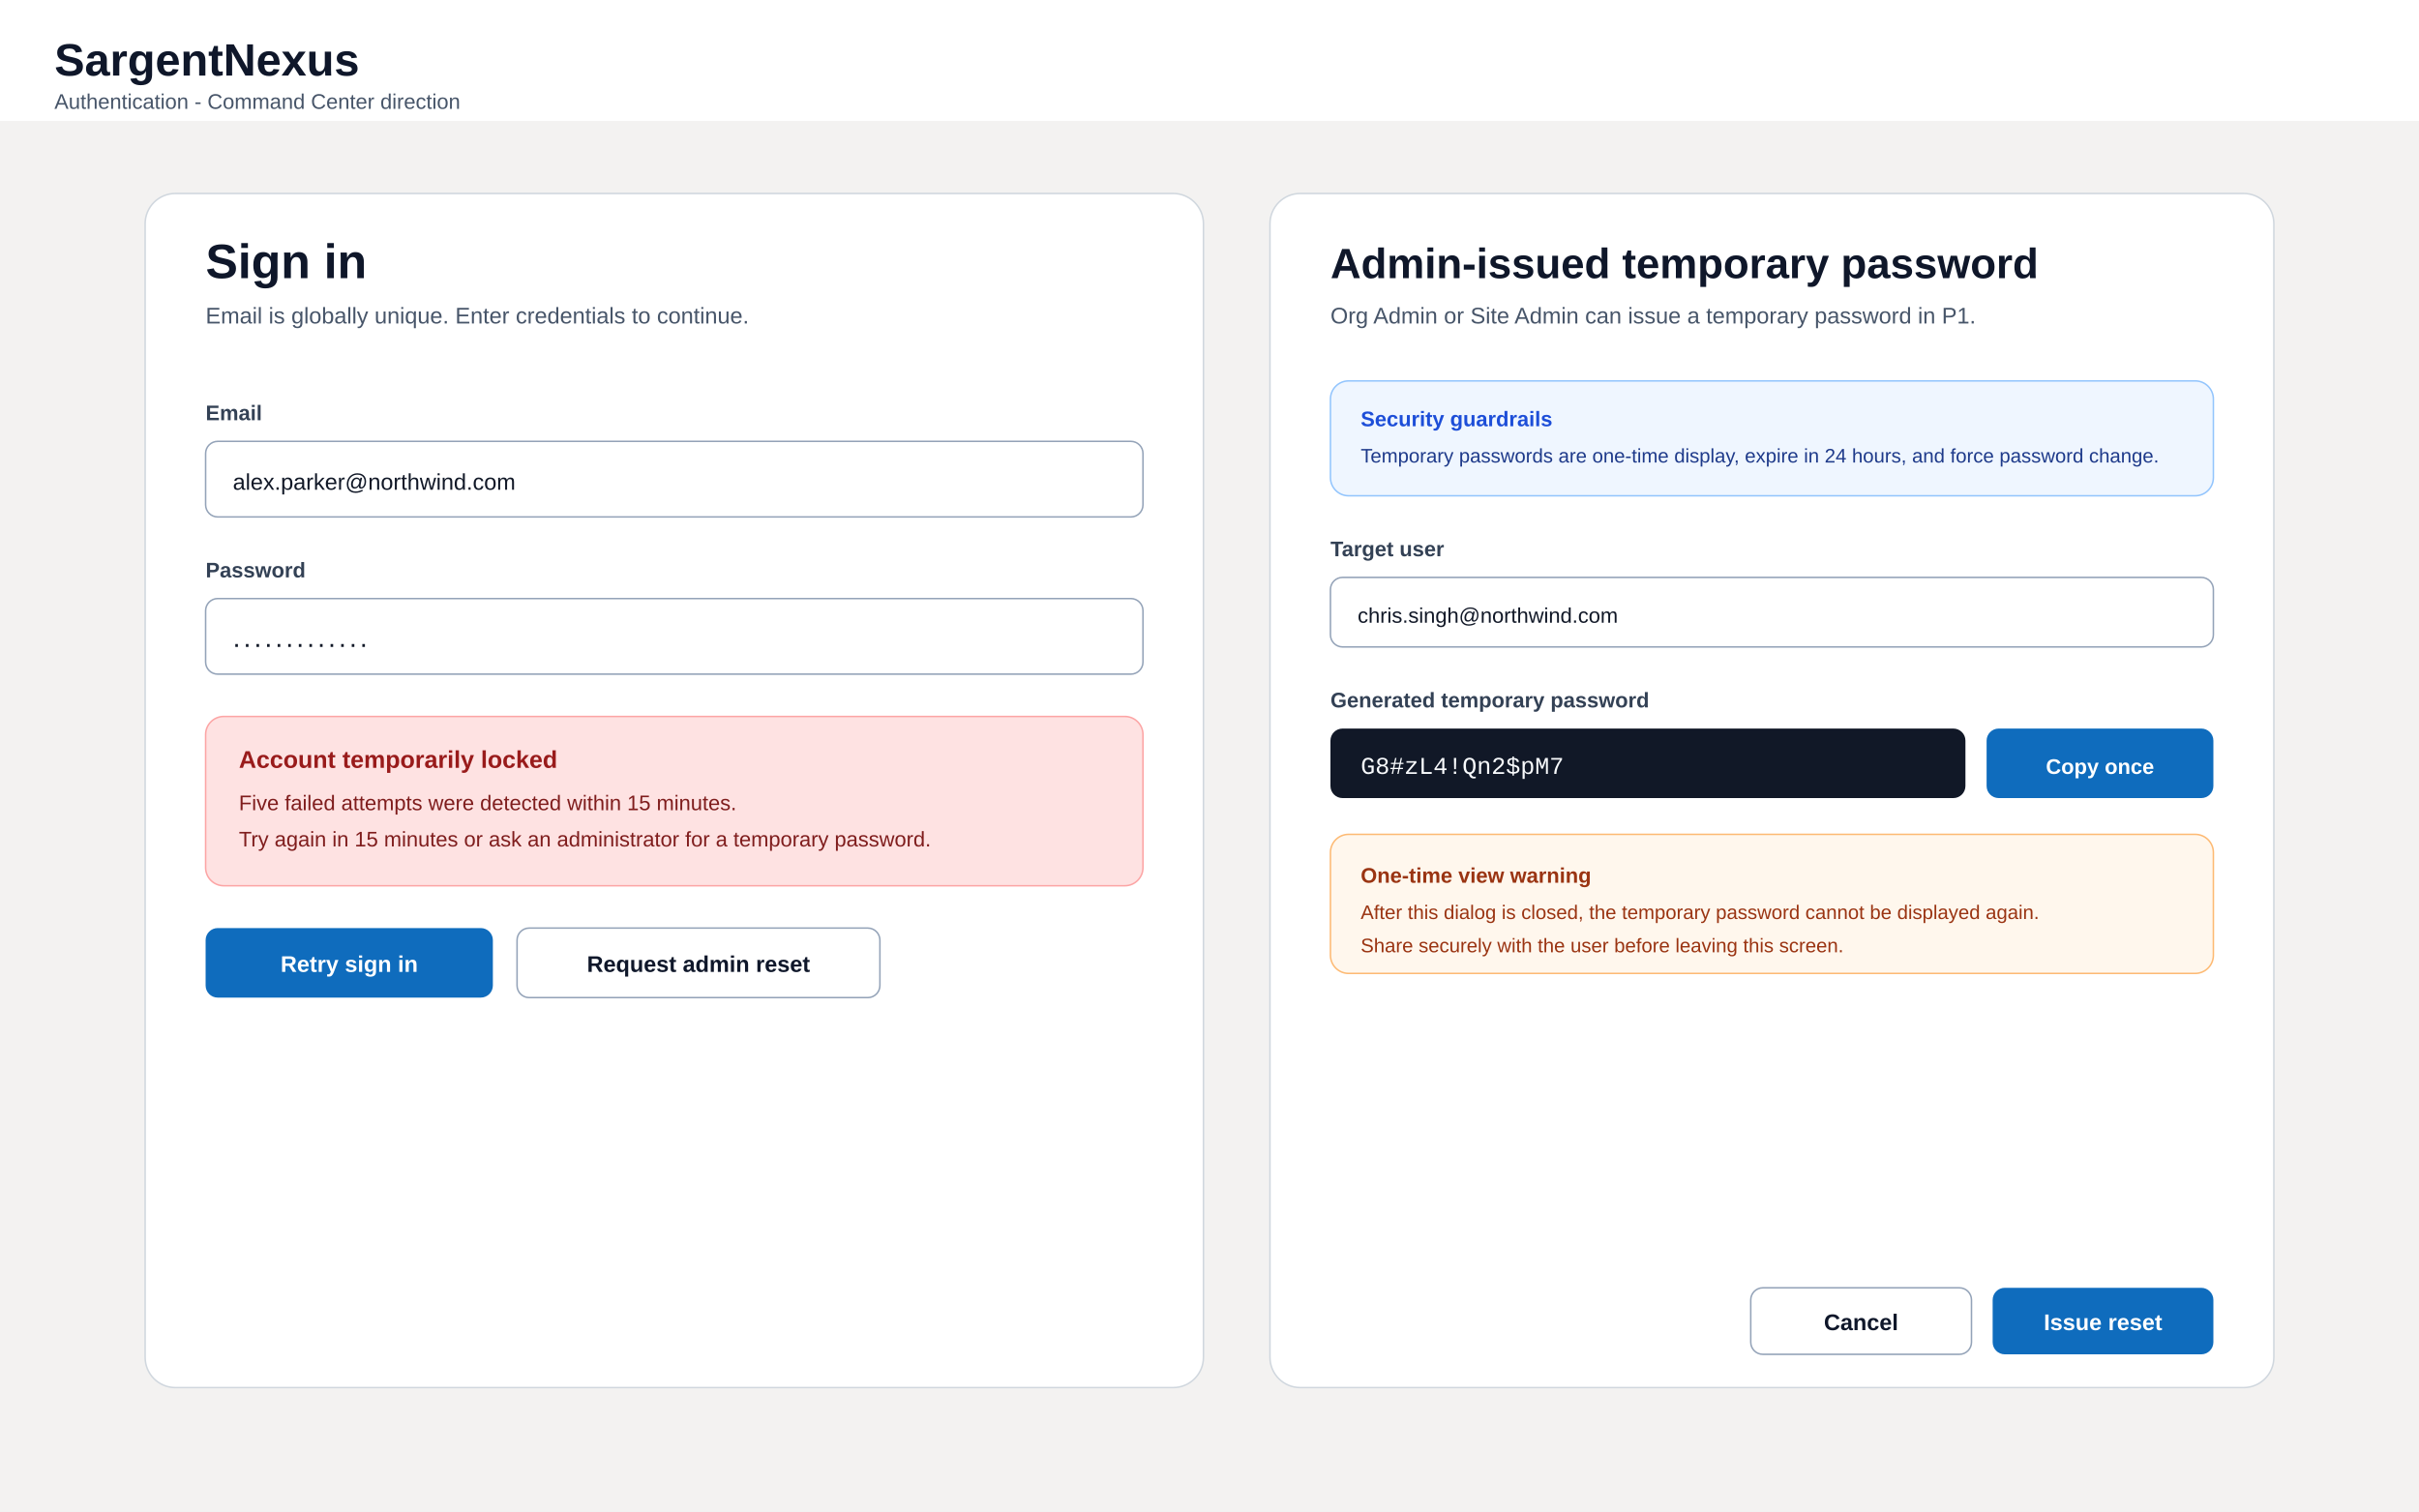
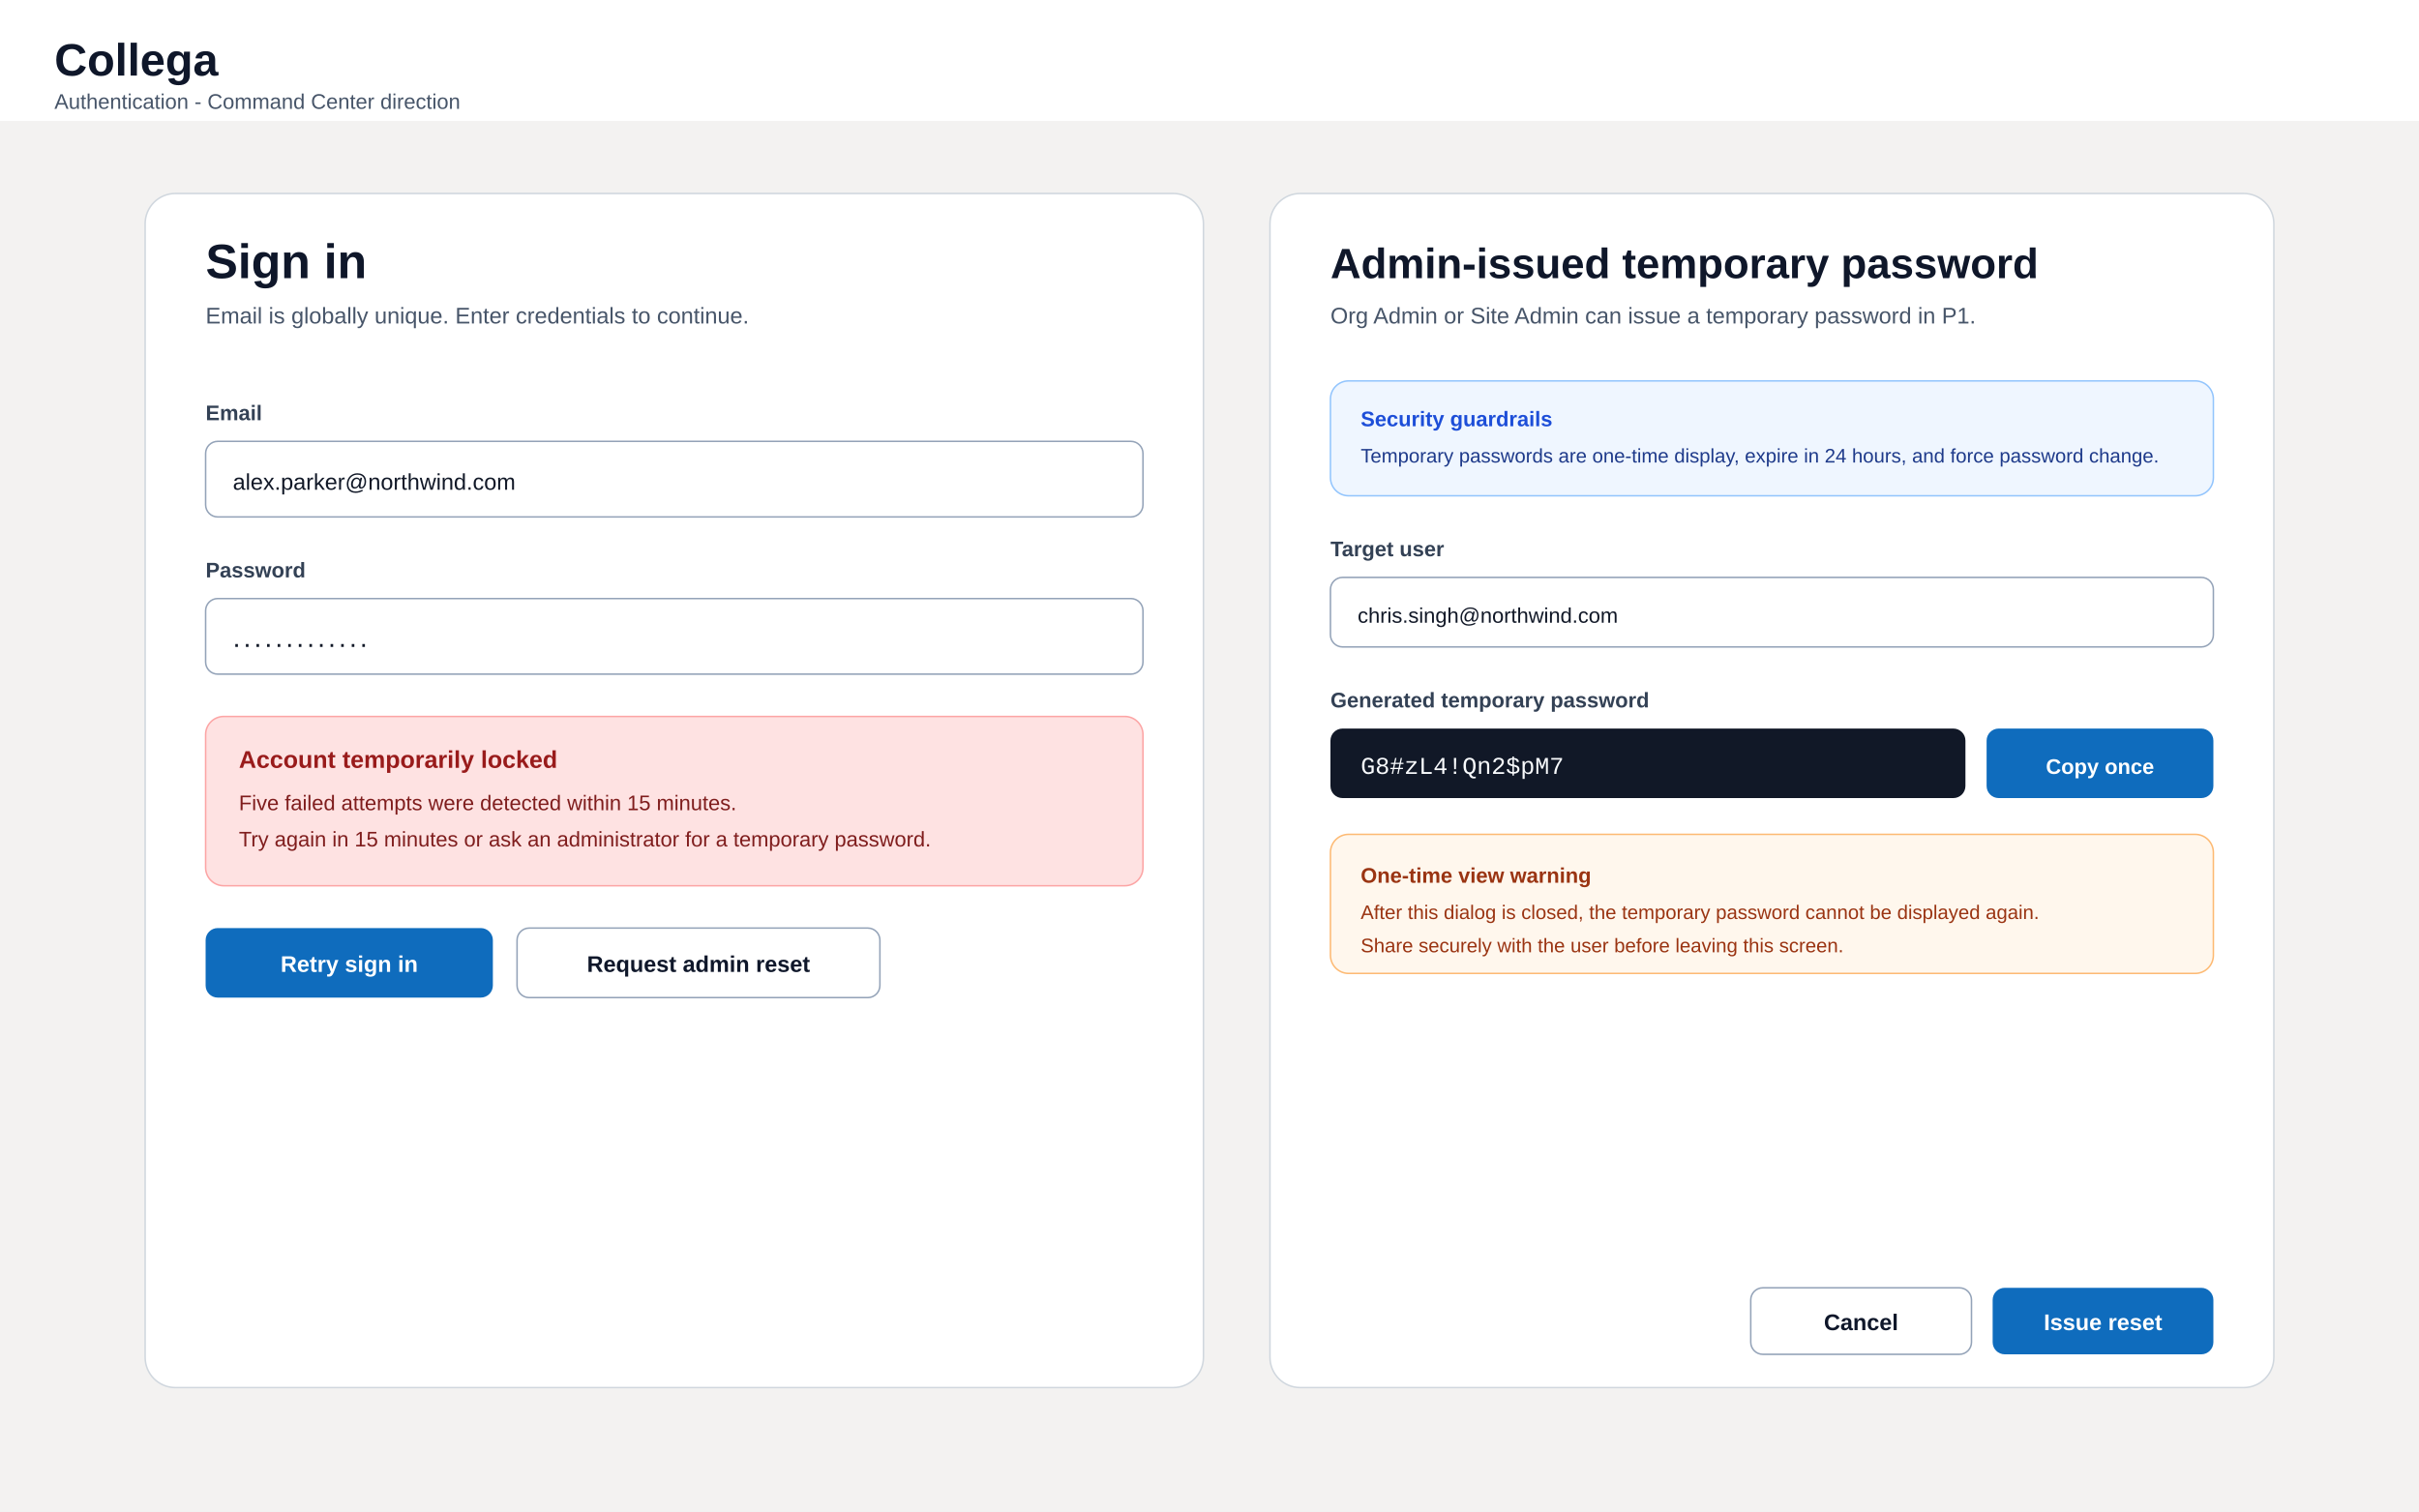
<svg xmlns="http://www.w3.org/2000/svg" width="1600" height="1000" viewBox="0 0 1600 1000" role="img" aria-labelledby="title desc">
  <rect width="1600" height="1000" fill="#f3f2f1" />
  <rect x="0" y="0" width="1600" height="80" fill="#ffffff" />
-   <text x="36" y="50" font-family="Segoe UI, Arial, sans-serif" font-size="30" font-weight="700" fill="#0f172a">SargentNexus</text>
+   <text x="36" y="50" font-family="Segoe UI, Arial, sans-serif" font-size="30" font-weight="700" fill="#0f172a">Collega</text>
  <text x="36" y="72" font-family="Segoe UI, Arial, sans-serif" font-size="14" fill="#475569">Authentication - Command Center direction</text>
  <rect x="96" y="128" width="700" height="790" rx="20" fill="#ffffff" stroke="#d0d7de" />
  <text x="136" y="184" font-family="Segoe UI, Arial, sans-serif" font-size="32" font-weight="700" fill="#0f172a">Sign in</text>
  <text x="136" y="214" font-family="Segoe UI, Arial, sans-serif" font-size="15" fill="#475569">Email is globally unique. Enter credentials to continue.</text>
  <text x="136" y="278" font-family="Segoe UI, Arial, sans-serif" font-size="14" font-weight="700" fill="#334155">Email</text>
  <rect x="136" y="292" width="620" height="50" rx="8" fill="#ffffff" stroke="#94a3b8" />
  <text x="154" y="324" font-family="Segoe UI, Arial, sans-serif" font-size="15" fill="#111827">alex.parker@northwind.com</text>
  <text x="136" y="382" font-family="Segoe UI, Arial, sans-serif" font-size="14" font-weight="700" fill="#334155">Password</text>
  <rect x="136" y="396" width="620" height="50" rx="8" fill="#ffffff" stroke="#94a3b8" />
  <text x="154" y="428" font-family="Segoe UI, Arial, sans-serif" font-size="18" letter-spacing="2" fill="#111827">.............</text>
  <rect x="136" y="474" width="620" height="112" rx="12" fill="#fee2e2" stroke="#fca5a5" />
  <text x="158" y="508" font-family="Segoe UI, Arial, sans-serif" font-size="16" font-weight="700" fill="#991b1b">Account temporarily locked</text>
  <text x="158" y="536" font-family="Segoe UI, Arial, sans-serif" font-size="14" fill="#7f1d1d">Five failed attempts were detected within 15 minutes.</text>
  <text x="158" y="560" font-family="Segoe UI, Arial, sans-serif" font-size="14" fill="#7f1d1d">Try again in 15 minutes or ask an administrator for a temporary password.</text>
  <rect x="136" y="614" width="190" height="46" rx="8" fill="#0f6cbd" />
  <text x="231" y="643" text-anchor="middle" font-family="Segoe UI, Arial, sans-serif" font-size="15" font-weight="700" fill="#ffffff">Retry sign in</text>
  <rect x="342" y="614" width="240" height="46" rx="8" fill="#ffffff" stroke="#94a3b8" />
  <text x="462" y="643" text-anchor="middle" font-family="Segoe UI, Arial, sans-serif" font-size="15" font-weight="700" fill="#0f172a">Request admin reset</text>
  <rect x="840" y="128" width="664" height="790" rx="20" fill="#ffffff" stroke="#d0d7de" />
  <text x="880" y="184" font-family="Segoe UI, Arial, sans-serif" font-size="28" font-weight="700" fill="#0f172a">Admin-issued temporary password</text>
  <text x="880" y="214" font-family="Segoe UI, Arial, sans-serif" font-size="15" fill="#475569">Org Admin or Site Admin can issue a temporary password in P1.</text>
  <rect x="880" y="252" width="584" height="76" rx="12" fill="#eff6ff" stroke="#93c5fd" />
  <text x="900" y="282" font-family="Segoe UI, Arial, sans-serif" font-size="14" font-weight="700" fill="#1d4ed8">Security guardrails</text>
  <text x="900" y="306" font-family="Segoe UI, Arial, sans-serif" font-size="13" fill="#1e3a8a">Temporary passwords are one-time display, expire in 24 hours, and force password change.</text>
  <text x="880" y="368" font-family="Segoe UI, Arial, sans-serif" font-size="14" font-weight="700" fill="#334155">Target user</text>
  <rect x="880" y="382" width="584" height="46" rx="8" fill="#ffffff" stroke="#94a3b8" />
  <text x="898" y="412" font-family="Segoe UI, Arial, sans-serif" font-size="14" fill="#111827">chris.singh@northwind.com</text>
  <text x="880" y="468" font-family="Segoe UI, Arial, sans-serif" font-size="14" font-weight="700" fill="#334155">Generated temporary password</text>
  <rect x="880" y="482" width="420" height="46" rx="8" fill="#111827" />
  <text x="900" y="512" font-family="Consolas, Courier New, monospace" font-size="16" fill="#f8fafc">G8#zL4!Qn2$pM7</text>
  <rect x="1314" y="482" width="150" height="46" rx="8" fill="#0f6cbd" />
  <text x="1389" y="512" text-anchor="middle" font-family="Segoe UI, Arial, sans-serif" font-size="14" font-weight="700" fill="#ffffff">Copy once</text>
  <rect x="880" y="552" width="584" height="92" rx="12" fill="#fff7ed" stroke="#fdba74" />
  <text x="900" y="584" font-family="Segoe UI, Arial, sans-serif" font-size="14" font-weight="700" fill="#9a3412">One-time view warning</text>
  <text x="900" y="608" font-family="Segoe UI, Arial, sans-serif" font-size="13" fill="#9a3412">After this dialog is closed, the temporary password cannot be displayed again.</text>
  <text x="900" y="630" font-family="Segoe UI, Arial, sans-serif" font-size="13" fill="#9a3412">Share securely with the user before leaving this screen.</text>
  <rect x="1158" y="852" width="146" height="44" rx="8" fill="#ffffff" stroke="#94a3b8" />
  <text x="1231" y="880" text-anchor="middle" font-family="Segoe UI, Arial, sans-serif" font-size="15" font-weight="700" fill="#0f172a">Cancel</text>
  <rect x="1318" y="852" width="146" height="44" rx="8" fill="#0f6cbd" />
  <text x="1391" y="880" text-anchor="middle" font-family="Segoe UI, Arial, sans-serif" font-size="15" font-weight="700" fill="#ffffff">Issue reset</text>
</svg>
